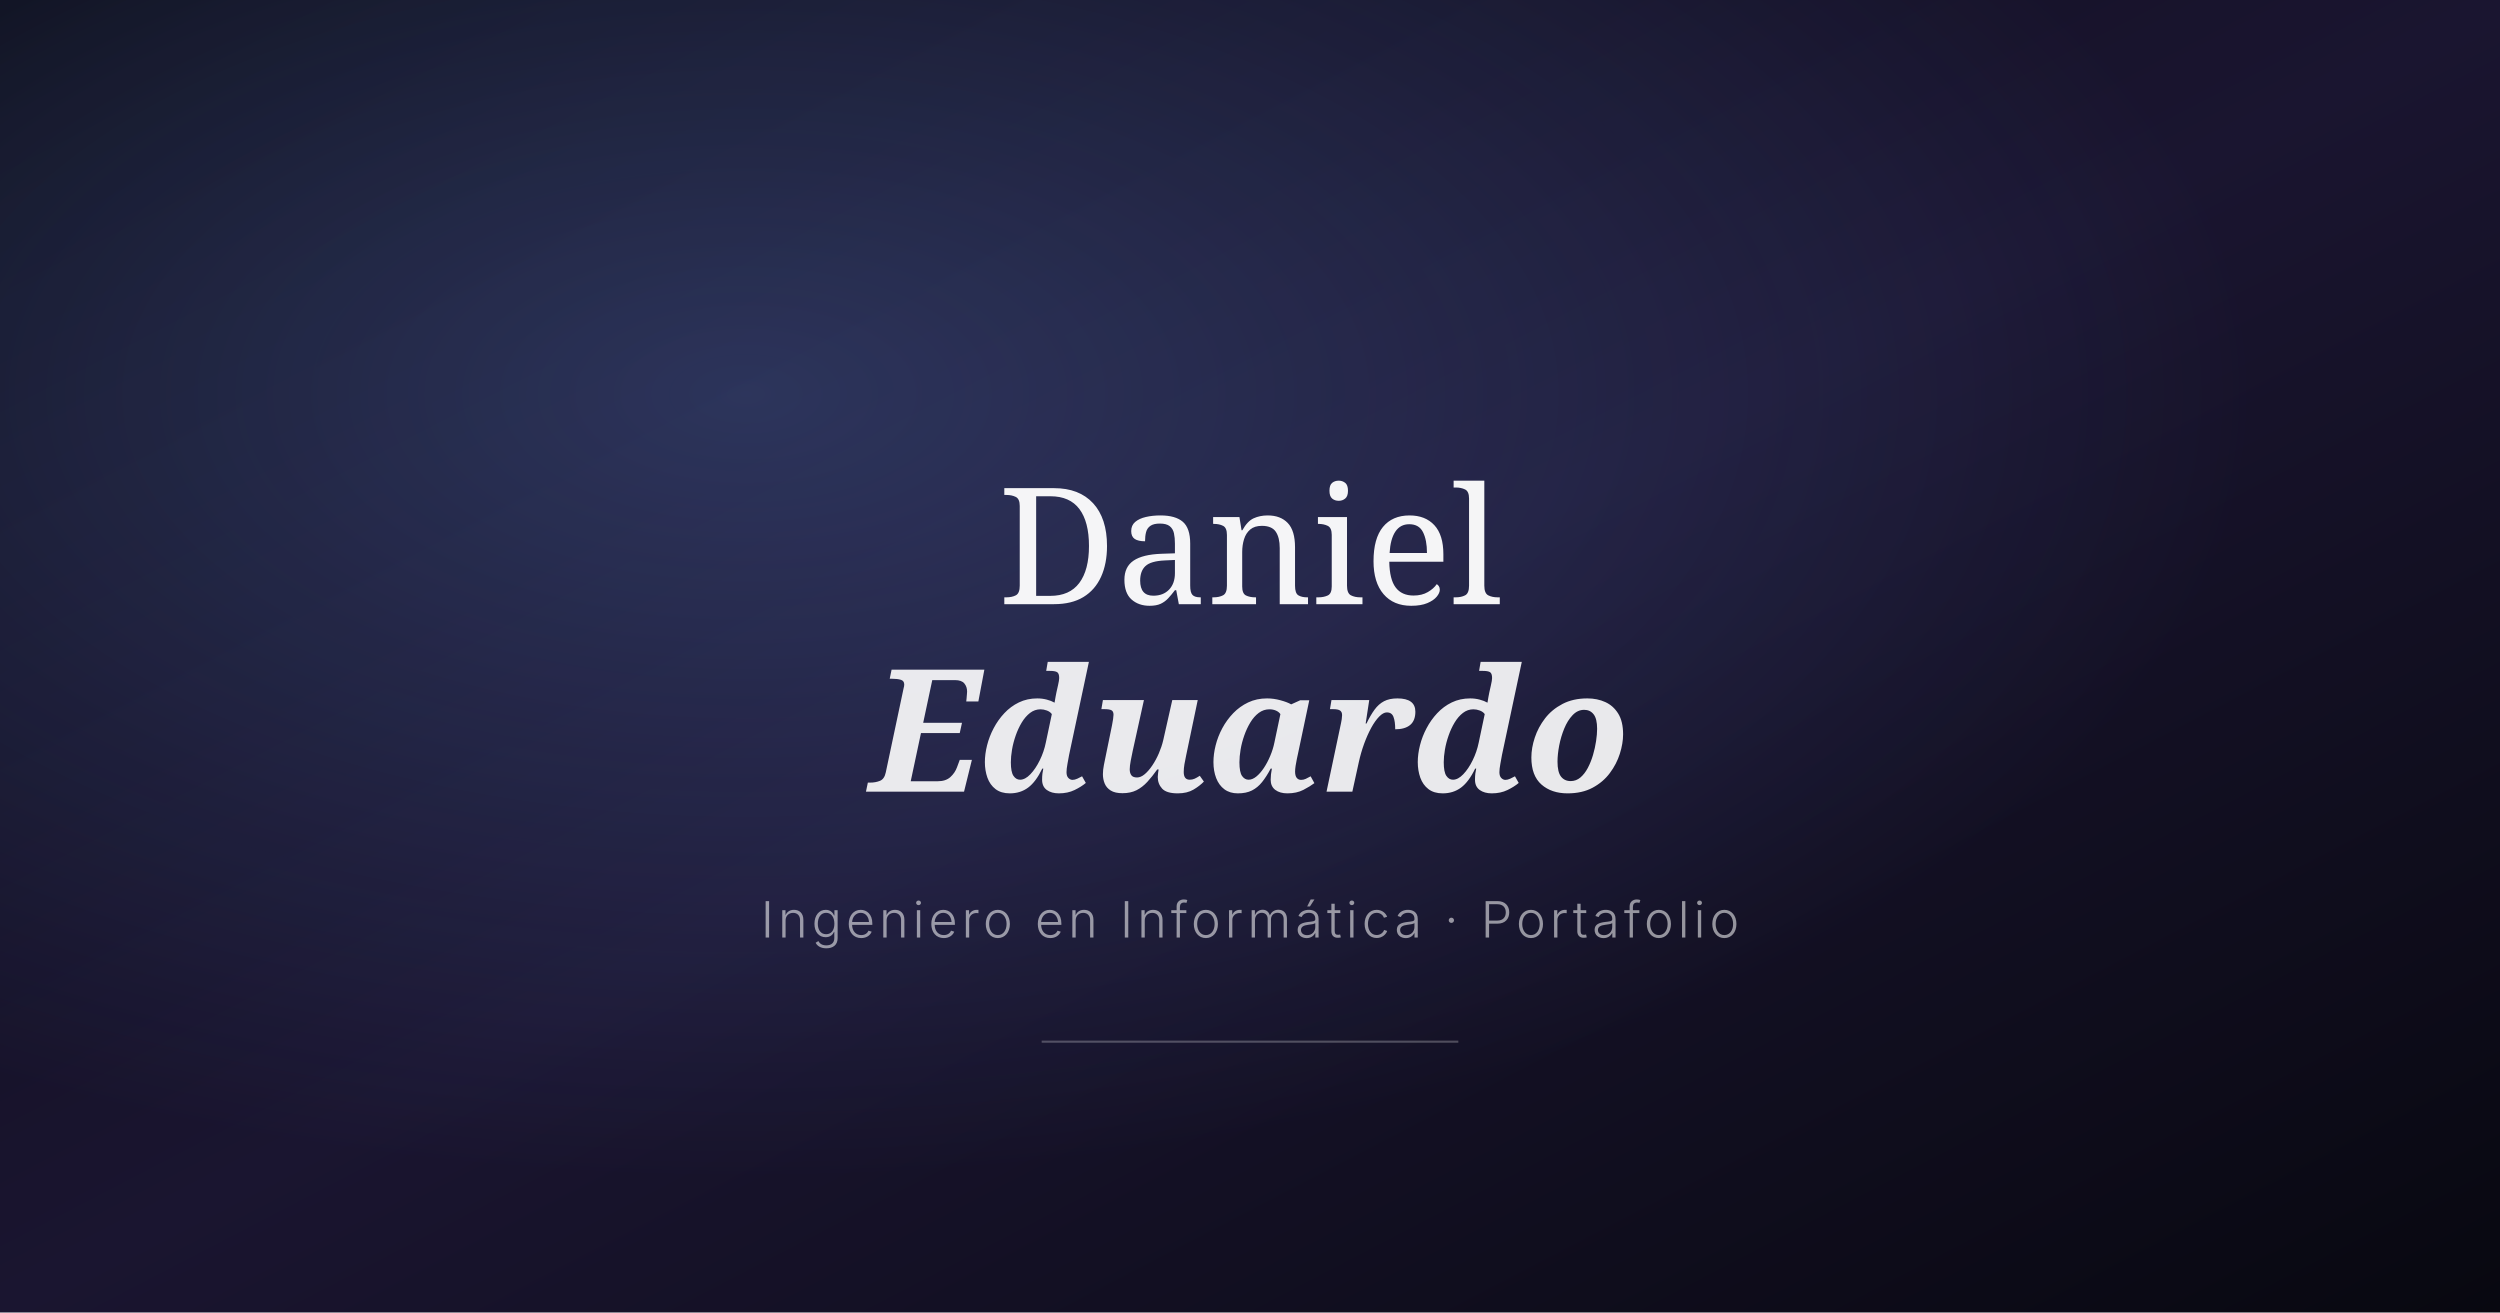
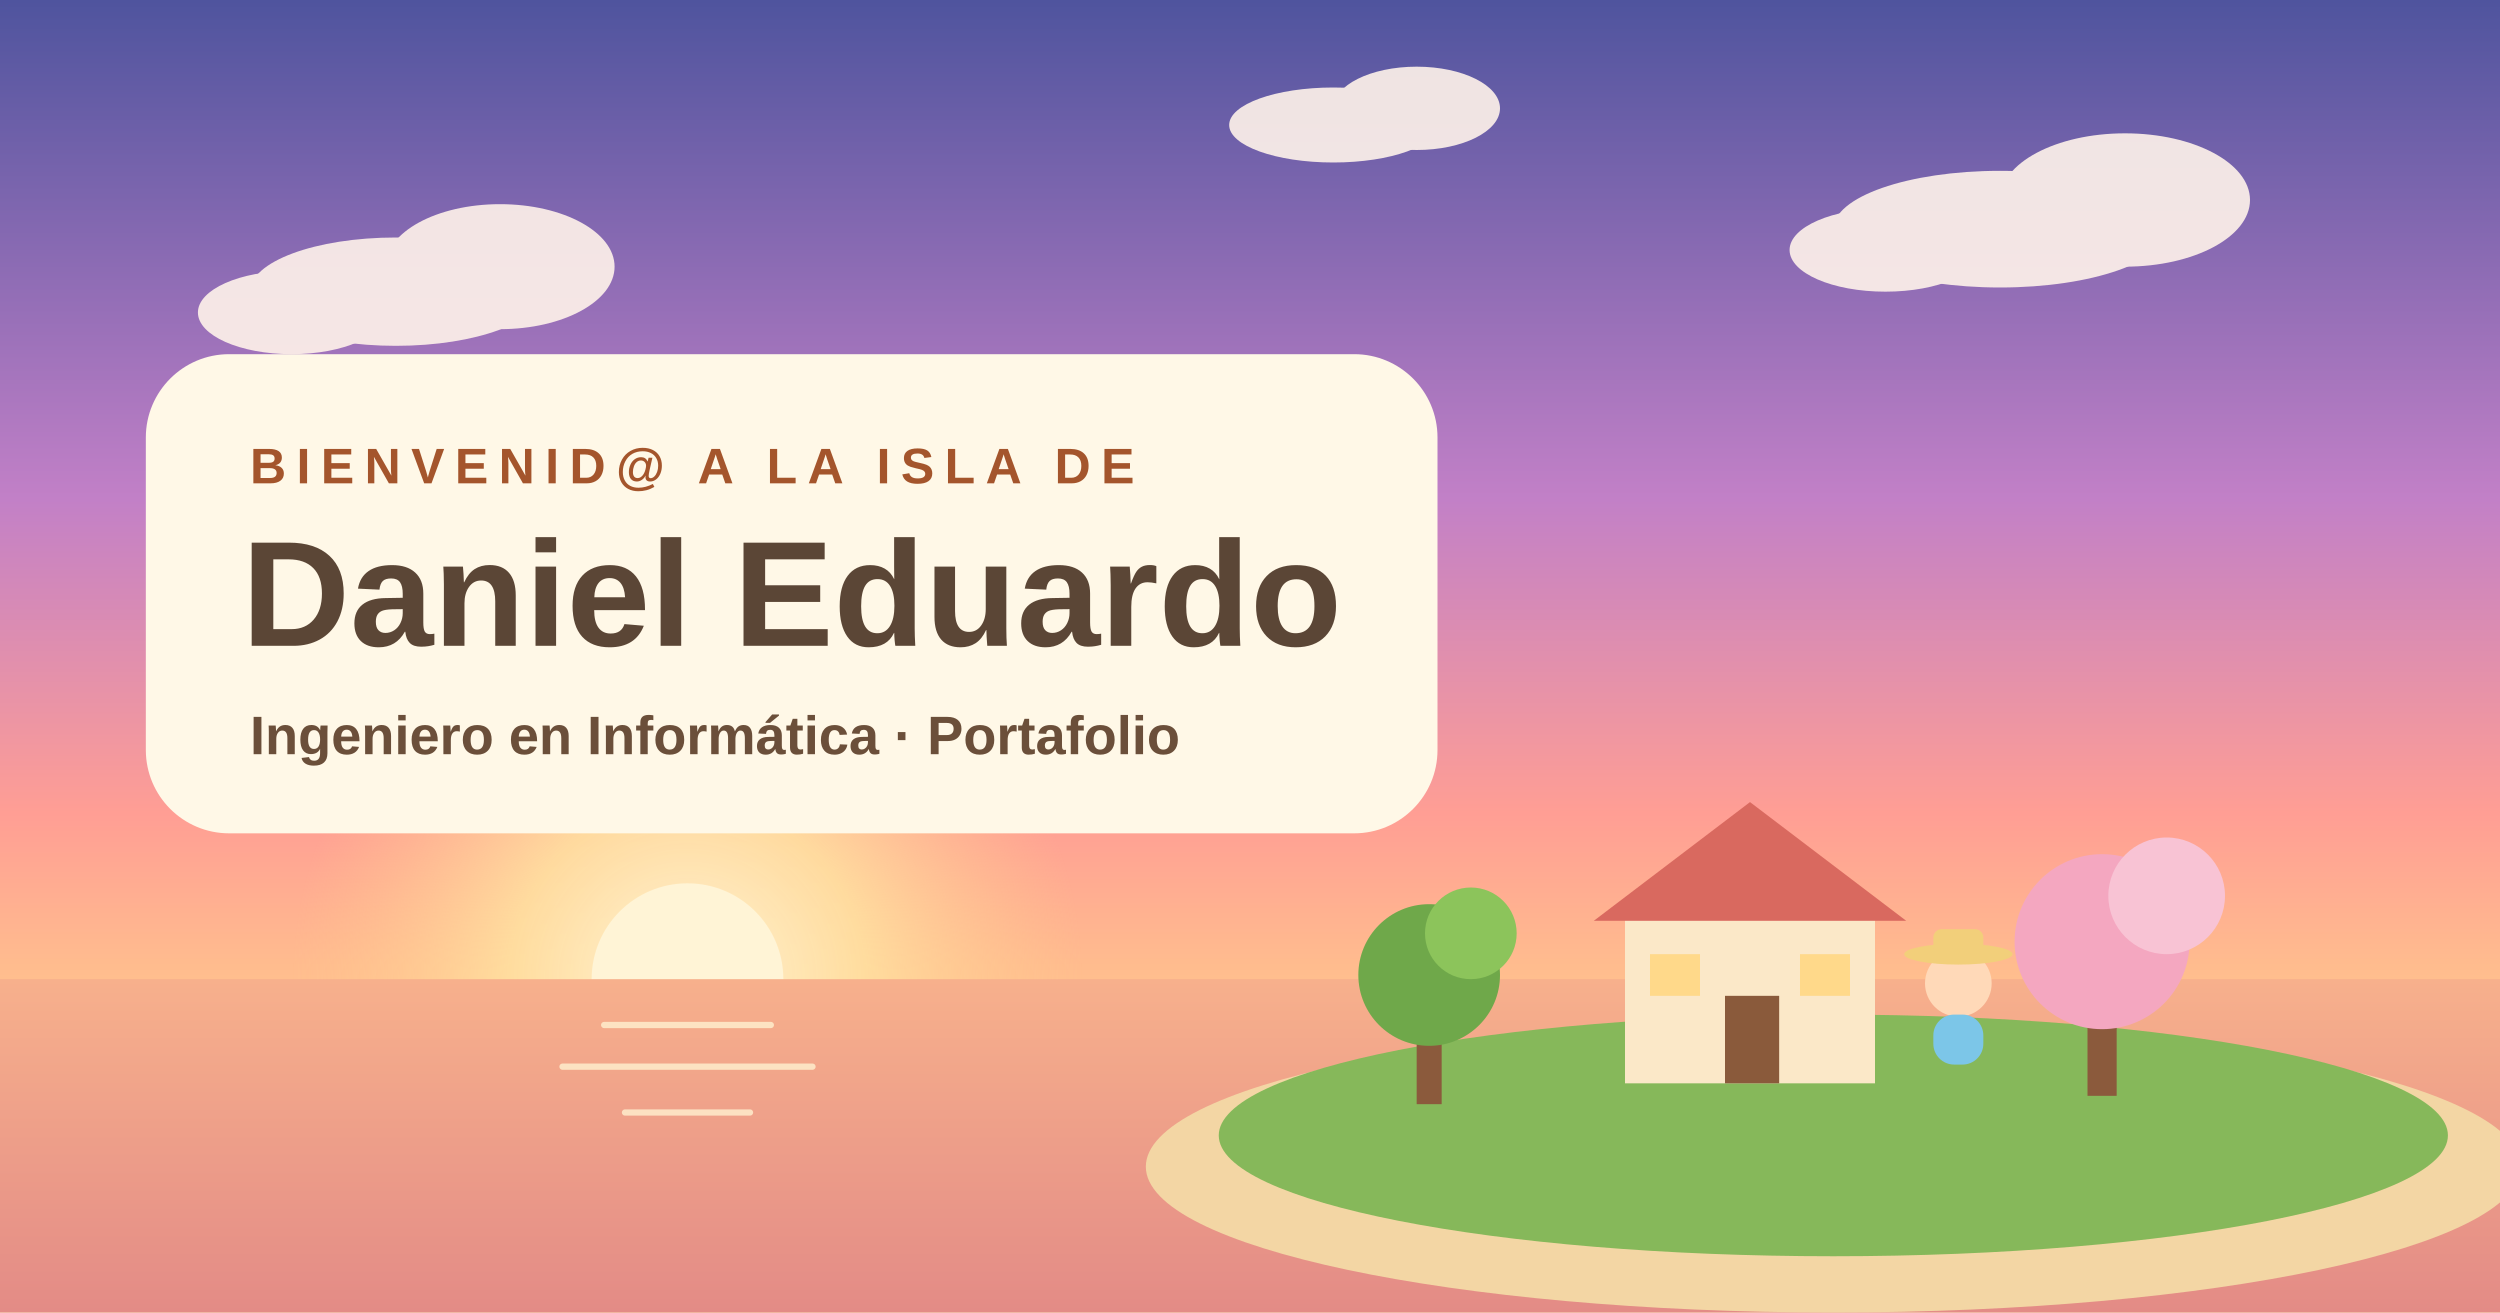
- <svg xmlns="http://www.w3.org/2000/svg" viewBox="0 0 1200 630">
+ <svg xmlns="http://www.w3.org/2000/svg" viewBox="0 0 1200 630" width="1200" height="630">
  <defs>
-     <linearGradient id="bg" x1="0%" y1="0%" x2="100%" y2="100%">
-       <stop offset="0%" stop-color="#0a0a14" />
-       <stop offset="50%" stop-color="#1a1530" />
-       <stop offset="100%" stop-color="#080810" />
+     <linearGradient id="sky" x1="0" y1="0" x2="0" y2="1">
+       <stop offset="0%" stop-color="#4f549e" />
+       <stop offset="38%" stop-color="#c280c7" />
+       <stop offset="62%" stop-color="#ff9e94" />
+       <stop offset="78%" stop-color="#ffc78c" />
    </linearGradient>
-     <radialGradient id="glow" cx="30%" cy="30%" r="60%">
-       <stop offset="0%" stop-color="rgba(120,160,255,0.25)" />
-       <stop offset="100%" stop-color="rgba(120,160,255,0)" />
+     <linearGradient id="sea" x1="0" y1="0" x2="0" y2="1">
+       <stop offset="0%" stop-color="#f7b08c" />
+       <stop offset="100%" stop-color="#e38b86" />
+     </linearGradient>
+     <radialGradient id="sun" cx="50%" cy="50%" r="50%">
+       <stop offset="0%" stop-color="#fff4d6" />
+       <stop offset="45%" stop-color="#ffe0a0" stop-opacity="0.9" />
+       <stop offset="100%" stop-color="#ffc78c" stop-opacity="0" />
    </radialGradient>
  </defs>
-   <rect width="1200" height="630" fill="url(#bg)" />
-   <rect width="1200" height="630" fill="url(#glow)" />
-   <text x="600" y="290" text-anchor="middle" font-family="Georgia, 'Playfair Display', serif" font-weight="300" font-size="78" fill="rgba(255,255,255,0.95)">Daniel</text>
-   <text x="600" y="380" text-anchor="middle" font-family="Georgia, 'Playfair Display', serif" font-style="italic" font-weight="600" font-size="82" fill="rgba(255,255,255,0.9)">Eduardo</text>
-   <text x="600" y="450" text-anchor="middle" font-family="'Inter', sans-serif" font-weight="300" font-size="24" fill="rgba(255,255,255,0.55)" letter-spacing="2">Ingeniero en Informática · Portafolio</text>
-   <line x1="500" y1="500" x2="700" y2="500" stroke="rgba(255,255,255,0.25)" stroke-width="1" />
+   <rect width="1200" height="630" fill="url(#sky)" />
+   <circle cx="330" cy="470" r="190" fill="url(#sun)" />
+   <circle cx="330" cy="470" r="46" fill="#fff4d6" />
+   <g fill="#fff3ea" opacity="0.9">
+     <ellipse cx="190" cy="140" rx="70" ry="26" />
+     <ellipse cx="240" cy="128" rx="55" ry="30" />
+     <ellipse cx="140" cy="150" rx="45" ry="20" />
+     <ellipse cx="960" cy="110" rx="80" ry="28" />
+     <ellipse cx="1020" cy="96" rx="60" ry="32" />
+     <ellipse cx="905" cy="120" rx="46" ry="20" />
+     <ellipse cx="640" cy="60" rx="50" ry="18" />
+     <ellipse cx="680" cy="52" rx="40" ry="20" />
+   </g>
+   <rect y="470" width="1200" height="160" fill="url(#sea)" />
+   <g stroke="#fff1d0" stroke-width="3" stroke-linecap="round" opacity="0.8">
+     <line x1="290" y1="492" x2="370" y2="492" />
+     <line x1="270" y1="512" x2="390" y2="512" />
+     <line x1="300" y1="534" x2="360" y2="534" />
+   </g>
+   <ellipse cx="880" cy="560" rx="330" ry="70" fill="#f3d6a4" />
+   <ellipse cx="880" cy="545" rx="295" ry="58" fill="#86b85a" />
+   <g>
+     <rect x="780" y="440" width="120" height="80" fill="#fbe8c8" />
+     <polygon points="765,442 840,385 915,442" fill="#d9695f" />
+     <rect x="828" y="478" width="26" height="42" fill="#8a5a3b" />
+     <rect x="792" y="458" width="24" height="20" fill="#ffd98a" />
+     <rect x="864" y="458" width="24" height="20" fill="#ffd98a" />
+   </g>
+   <g>
+     <rect x="1002" y="470" width="14" height="56" fill="#8b5a3c" />
+     <circle cx="1009" cy="452" r="42" fill="#f4a7c0" />
+     <circle cx="1040" cy="430" r="28" fill="#f8c3d4" />
+     <rect x="680" y="482" width="12" height="48" fill="#8b5a3c" />
+     <circle cx="686" cy="468" r="34" fill="#6fa84a" />
+     <circle cx="706" cy="448" r="22" fill="#8cc45b" />
+   </g>
+   <g transform="translate(940 500)">
+     <circle cy="-28" r="16" fill="#ffd9b8" />
+     <ellipse cy="-42" rx="26" ry="5" fill="#f2cf7a" />
+     <rect x="-12" y="-54" width="24" height="12" rx="4" fill="#f2cf7a" />
+     <rect x="-12" y="-13" width="24" height="24" rx="10" fill="#7cc6e8" />
+   </g>
+   <rect x="70" y="170" width="620" height="230" rx="40" fill="#fff8e7" />
+   <text x="120" y="232" font-family="Nunito, 'Arial Rounded MT Bold', Arial, sans-serif" font-weight="800" font-size="24" letter-spacing="5" fill="#a4552c">BIENVENID@ A LA ISLA DE</text>
+   <text x="116" y="310" font-family="Nunito, 'Arial Rounded MT Bold', Arial, sans-serif" font-weight="900" font-size="72" fill="#5b4636">Daniel Eduardo</text>
+   <text x="120" y="362" font-family="Nunito, 'Arial Rounded MT Bold', Arial, sans-serif" font-weight="700" font-size="26" fill="#6b4f3a">Ingeniero en Informática · Portafolio</text>
</svg>
